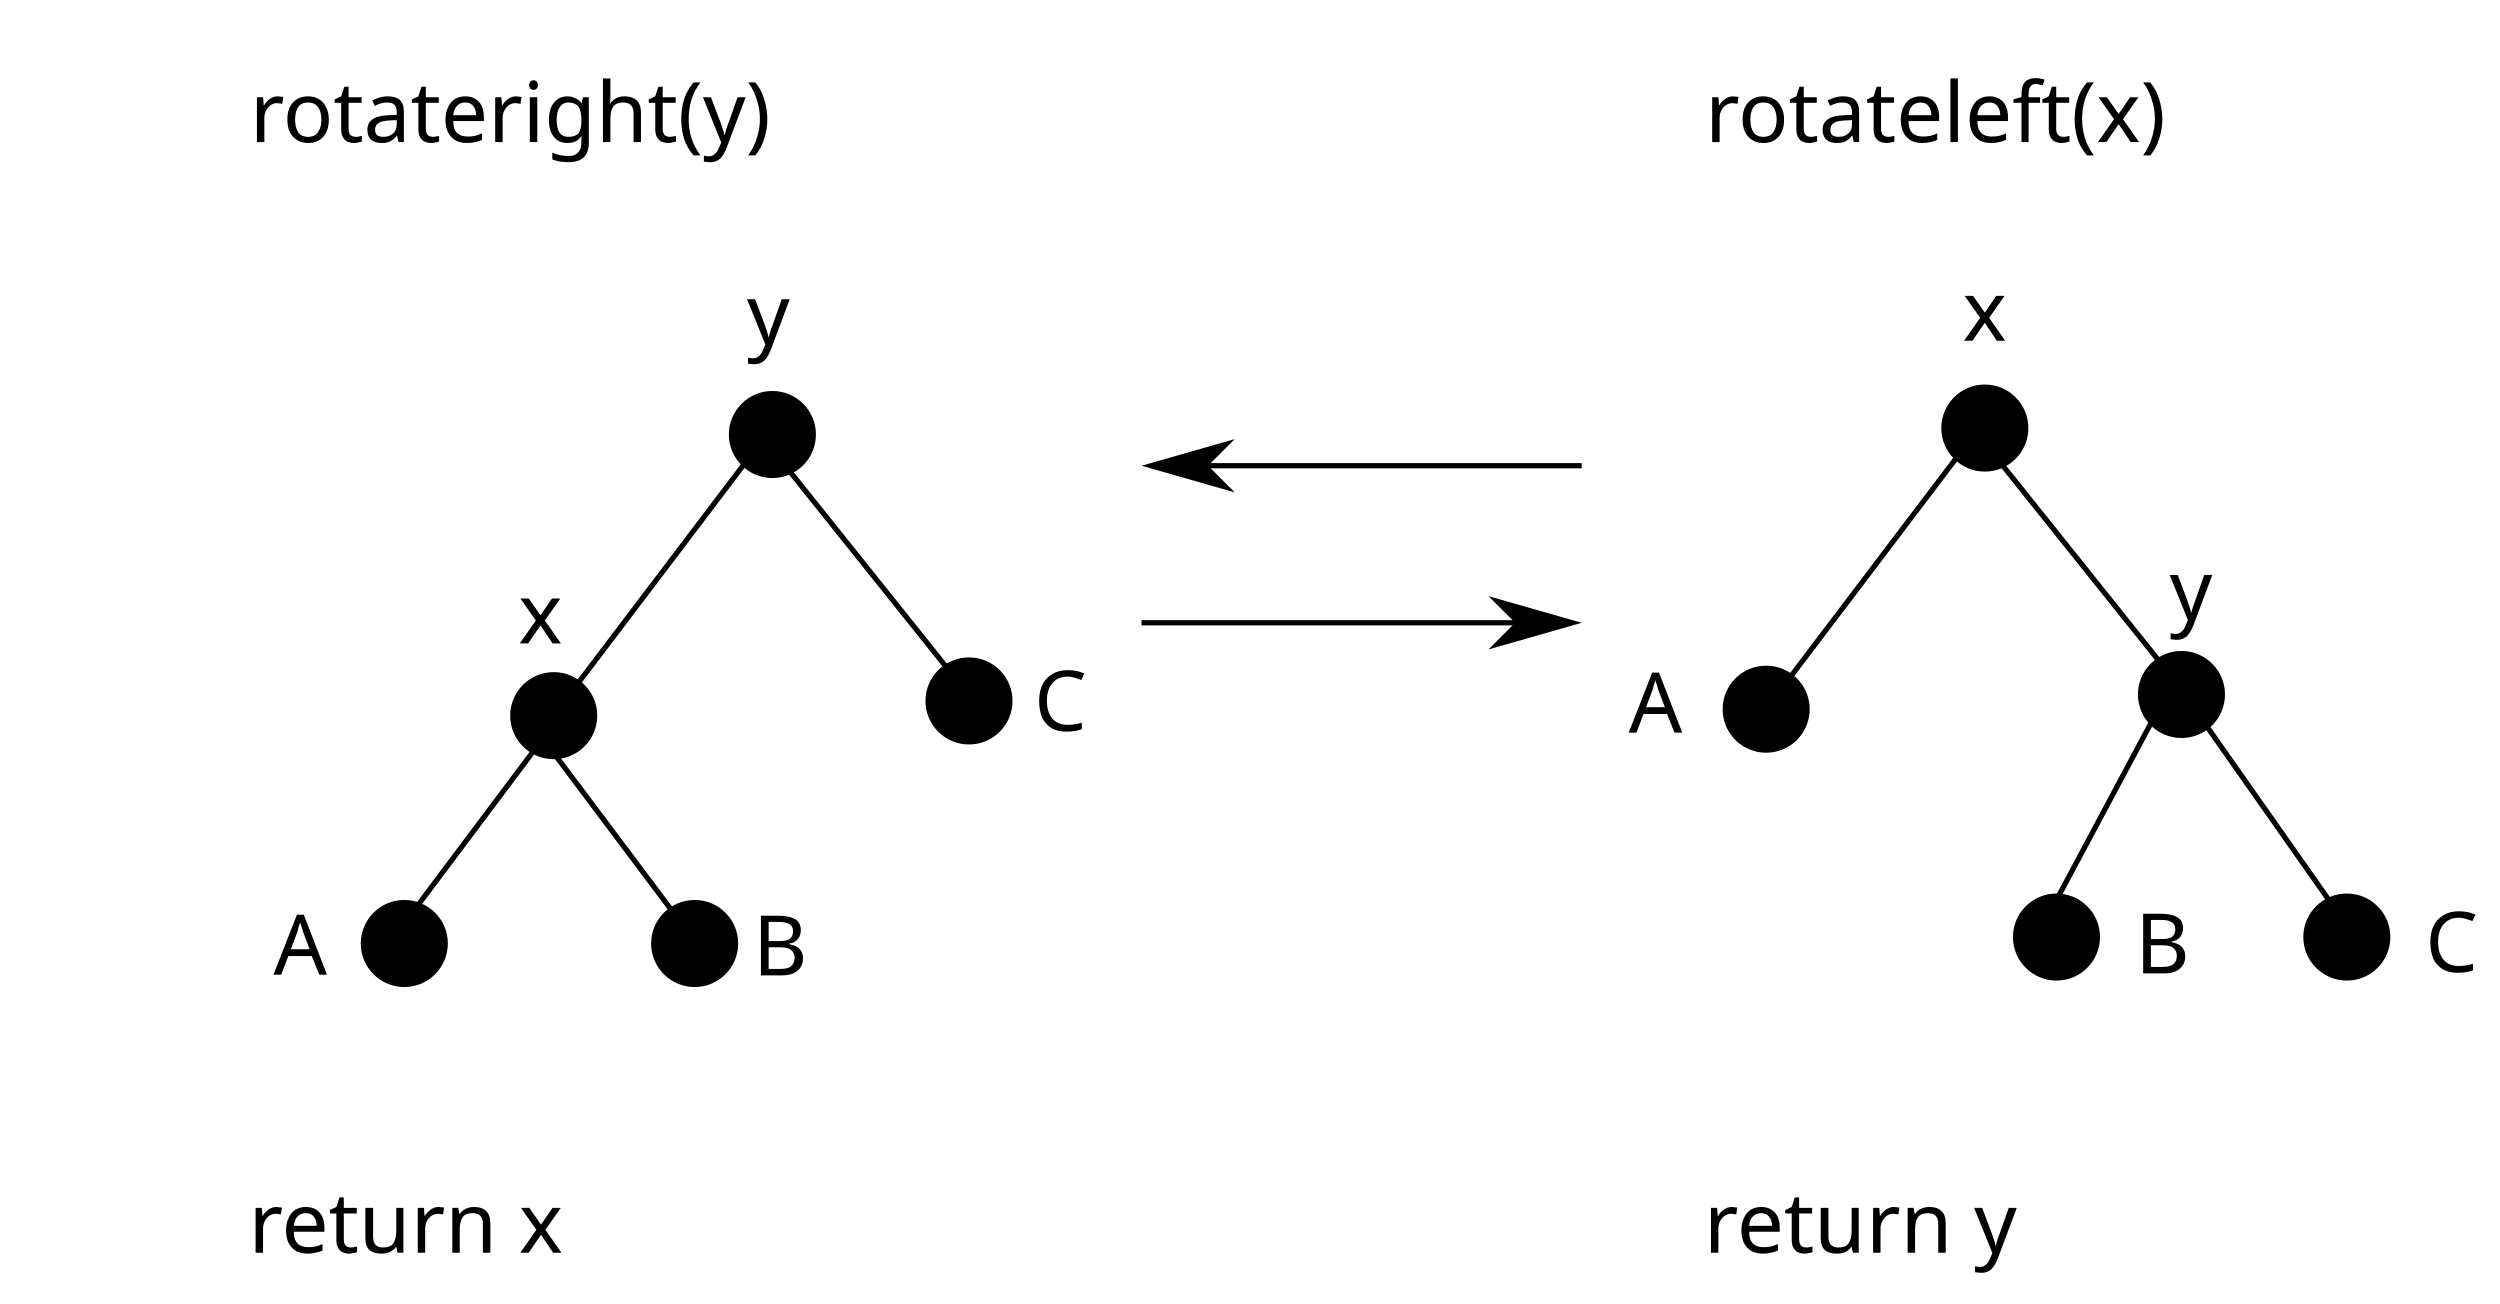
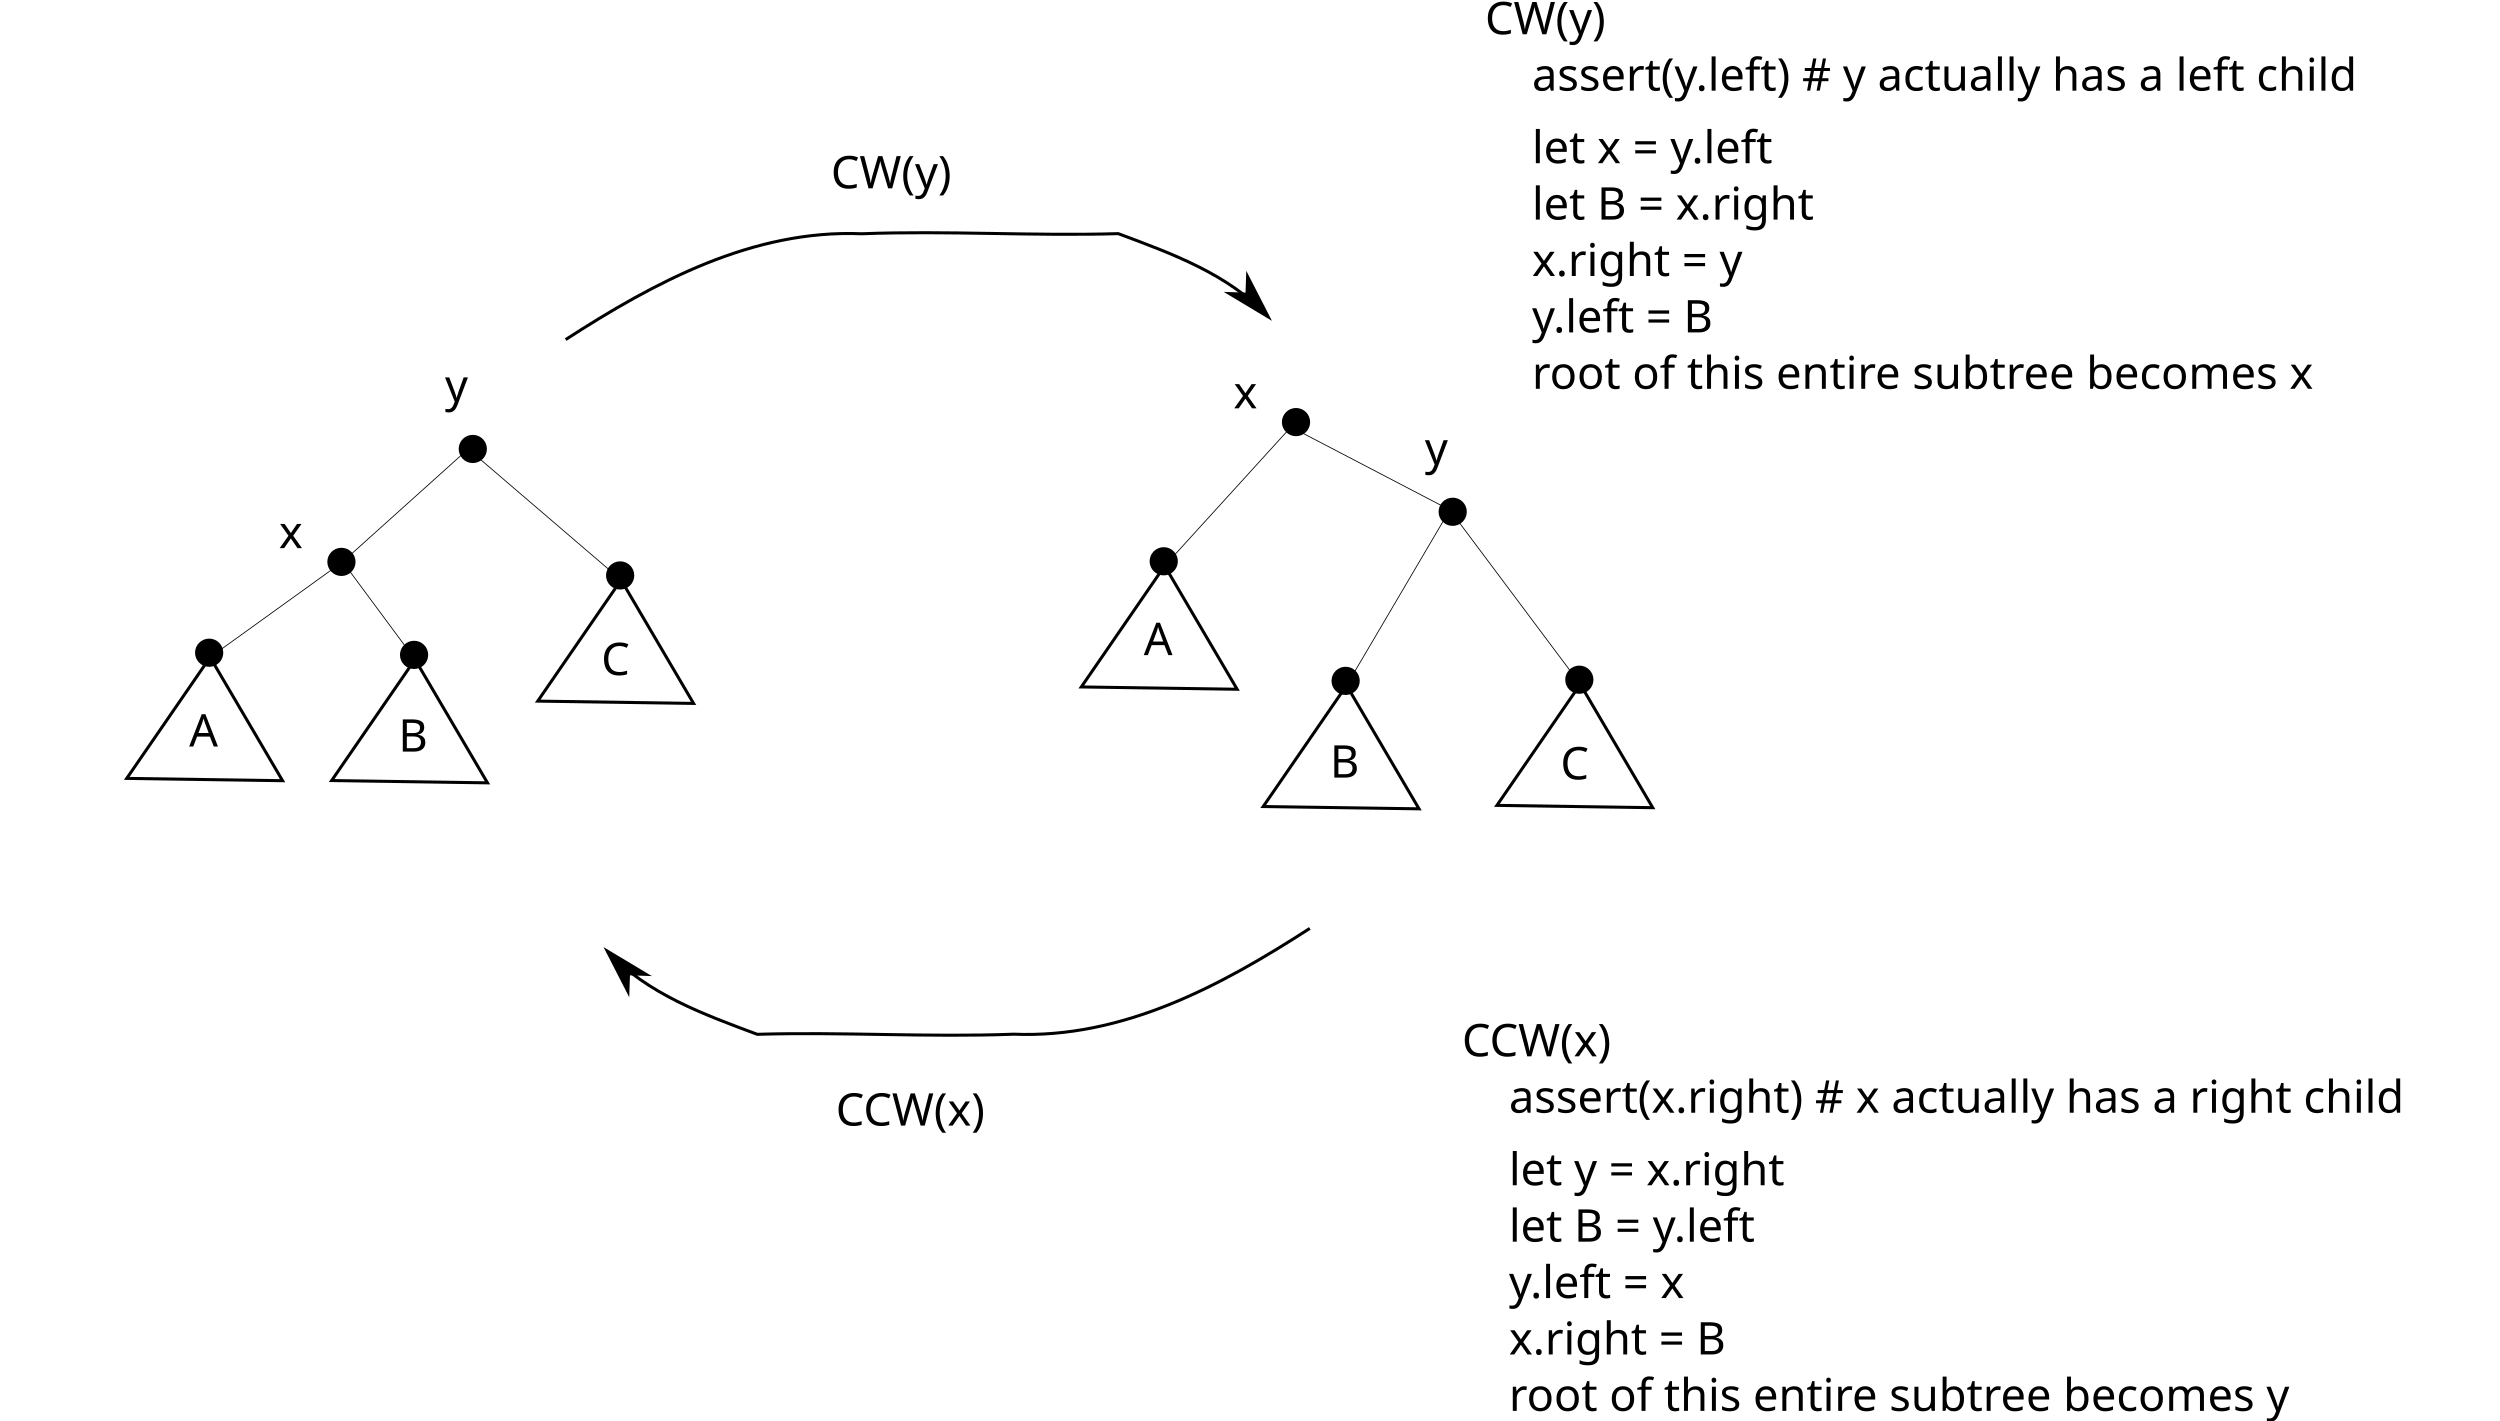
- <svg xmlns="http://www.w3.org/2000/svg" width="126.353mm" height="65.872mm" viewBox="0 0 126.353 65.872" version="1.1" id="svg2438">
-   <defs id="defs2432">
+ <svg xmlns="http://www.w3.org/2000/svg" width="820.81mm" height="466.308mm" viewBox="0 0 820.81 466.308" version="1.1" id="svg8">
+   <defs id="defs2">
    <marker orient="auto" refY="0" refX="0" id="Arrow1Lend" style="overflow:visible">
-       <path id="path1983" d="M 0,0 5,-5 -12.5,0 5,5 Z" style="fill:#000000;fill-opacity:1;fill-rule:evenodd;stroke:#000000;stroke-width:1pt;stroke-opacity:1" transform="matrix(-0.8,0,0,-0.8,-10,0)" />
+       <path id="path1246" d="M 0,0 5,-5 -12.5,0 5,5 Z" style="fill:#000000;fill-opacity:1;fill-rule:evenodd;stroke:#000000;stroke-width:1pt;stroke-opacity:1" transform="matrix(-0.8,0,0,-0.8,-10,0)" />
    </marker>
-     <marker orient="auto" refY="0" refX="0" id="Arrow1Lend-7" style="overflow:visible">
-       <path id="path1983-0" d="M 0,0 5,-5 -12.5,0 5,5 Z" style="fill:#000000;fill-opacity:1;fill-rule:evenodd;stroke:#000000;stroke-width:1pt;stroke-opacity:1" transform="matrix(-0.8,0,0,-0.8,-10,0)" />
+     <marker orient="auto" refY="0" refX="0" id="Arrow1Lend-4" style="overflow:visible">
+       <path id="path1246-4" d="M 0,0 5,-5 -12.5,0 5,5 Z" style="fill:#000000;fill-opacity:1;fill-rule:evenodd;stroke:#000000;stroke-width:1pt;stroke-opacity:1" transform="matrix(-0.8,0,0,-0.8,-10,0)" />
    </marker>
  </defs>
-   <g id="layer1" transform="translate(-30.56152,-96.99834)">
-     <text xml:space="preserve" style="font-style:normal;font-weight:normal;font-size:4.233px;line-height:1.25;font-family:sans-serif;letter-spacing:0px;word-spacing:0px;fill:#000000;fill-opacity:1;stroke:none;stroke-width:0.265;stroke-linecap:butt;stroke-linejoin:round" x="116.74" y="104.183" id="text1813">
-       <tspan id="tspan1811" style="stroke-width:0.265;stroke-linecap:butt;stroke-linejoin:round" x="116.74" y="104.183">rotateleft(x)</tspan>
-       <tspan style="stroke-width:0.265;stroke-linecap:butt;stroke-linejoin:round" x="116.74" y="109.475" id="tspan1815">    </tspan>
+   <g id="layer1" transform="translate(469.9618,356.5016)">
+     <circle style="fill:#000000;fill-opacity:1;stroke:none;stroke-width:0.732;stroke-miterlimit:4;stroke-dasharray:none;stroke-dashoffset:0;stroke-opacity:1;paint-order:stroke markers fill" id="path10" cx="-357.858" cy="-172.02" r="4.634" />
+     <circle style="fill:#000000;fill-opacity:1;stroke:none;stroke-width:0.732;stroke-miterlimit:4;stroke-dasharray:none;stroke-dashoffset:0;stroke-opacity:1;paint-order:stroke markers fill" id="path10-7" cx="-401.289" cy="-142.195" r="4.634" />
+     <path style="fill:none;stroke:#000000;stroke-width:1;stroke-linecap:butt;stroke-linejoin:miter;stroke-miterlimit:4;stroke-dasharray:none;stroke-opacity:1" d="m -400.98,-140.703 -27.37,39.765 51.159,0.757 z" id="path850-3-5" />
+     <circle style="fill:#000000;fill-opacity:1;stroke:none;stroke-width:0.732;stroke-miterlimit:4;stroke-dasharray:none;stroke-dashoffset:0;stroke-opacity:1;paint-order:stroke markers fill" id="path10-7-6" cx="-334.009" cy="-141.488" r="4.634" />
+     <path style="fill:none;stroke:#000000;stroke-width:1;stroke-linecap:butt;stroke-linejoin:miter;stroke-miterlimit:4;stroke-dasharray:none;stroke-opacity:1" d="m -333.7,-139.996 -27.37,39.765 51.159,0.757 z" id="path850-3-5-2" />
+     <circle style="fill:#000000;fill-opacity:1;stroke:none;stroke-width:0.732;stroke-miterlimit:4;stroke-dasharray:none;stroke-dashoffset:0;stroke-opacity:1;paint-order:stroke markers fill" id="path10-7-9" cx="-266.352" cy="-167.568" r="4.634" />
+     <path style="fill:none;stroke:#000000;stroke-width:1;stroke-linecap:butt;stroke-linejoin:miter;stroke-miterlimit:4;stroke-dasharray:none;stroke-opacity:1" d="m -266.043,-166.076 -27.37,39.765 51.159,0.757 z" id="path850-3-5-1" />
+     <circle style="fill:#000000;fill-opacity:1;stroke:none;stroke-width:0.732;stroke-miterlimit:4;stroke-dasharray:none;stroke-dashoffset:0;stroke-opacity:1;paint-order:stroke markers fill" id="path10-2" cx="-314.733" cy="-209.097" r="4.634" />
+     <path style="fill:none;stroke:#000000;stroke-width:0.265px;stroke-linecap:butt;stroke-linejoin:miter;stroke-opacity:1" d="m -357.444,-172.055 -43.536,31.352" id="path923" />
+     <path style="fill:none;stroke:#000000;stroke-width:0.265px;stroke-linecap:butt;stroke-linejoin:miter;stroke-opacity:1" d="m -333.7,-139.996 -23.743,-32.06" id="path925" />
+     <path style="fill:none;stroke:#000000;stroke-width:0.265px;stroke-linecap:butt;stroke-linejoin:miter;stroke-opacity:1" d="m -266.043,-166.076 -50.202,-43.021" id="path927" />
+     <path style="fill:none;stroke:#000000;stroke-width:0.265px;stroke-linecap:butt;stroke-linejoin:miter;stroke-opacity:1" d="m -357.444,-172.055 41.199,-37.042" id="path929" />
+     <text xml:space="preserve" style="font-style:normal;font-weight:normal;font-size:4.233px;line-height:1.25;font-family:sans-serif;letter-spacing:0px;word-spacing:0px;fill:#000000;fill-opacity:1;stroke:none;stroke-width:0.265" x="-407.853" y="-111.388" id="text933">
+       <tspan id="tspan931" x="-407.853" y="-111.388" style="font-size:14.817px;stroke-width:0.265">A</tspan>
    </text>
-     <circle style="fill:#000000;fill-opacity:1;stroke:#000000;stroke-width:0.5;stroke-linecap:butt;stroke-linejoin:round;stroke-miterlimit:4;stroke-dasharray:none;stroke-dashoffset:0;stroke-opacity:1;paint-order:stroke markers fill" id="path1817-92" cx="130.877" cy="118.633" r="1.95" />
-     <path style="fill:none;stroke:#000000;stroke-width:0.265px;stroke-linecap:butt;stroke-linejoin:miter;stroke-opacity:1" d="m 131.527,120.212 8.916,11.145" id="path1819-5" />
-     <path style="fill:none;stroke:#000000;stroke-width:0.265px;stroke-linecap:butt;stroke-linejoin:miter;stroke-opacity:1" d="m 129.67,119.84 -8.73,11.516" id="path1821-7" />
-     <circle style="fill:#000000;fill-opacity:1;stroke:#000000;stroke-width:0.5;stroke-linecap:butt;stroke-linejoin:round;stroke-miterlimit:4;stroke-dasharray:none;stroke-dashoffset:0;stroke-opacity:1;paint-order:stroke markers fill" id="path1817-9-4" cx="140.815" cy="132.099" r="1.95" />
-     <circle style="fill:#000000;fill-opacity:1;stroke:#000000;stroke-width:0.5;stroke-linecap:butt;stroke-linejoin:round;stroke-miterlimit:4;stroke-dasharray:none;stroke-dashoffset:0;stroke-opacity:1;paint-order:stroke markers fill" id="path1817-9-1-45" cx="149.173" cy="144.358" r="1.95" />
-     <text xml:space="preserve" style="font-style:normal;font-weight:normal;font-size:4.233px;line-height:1.25;font-family:sans-serif;letter-spacing:0px;word-spacing:0px;fill:#000000;fill-opacity:1;stroke:none;stroke-width:0.265;stroke-linecap:butt;stroke-linejoin:round" x="153.13" y="146.114" id="text1863-9">
-       <tspan id="tspan1861-3" style="stroke-width:0.265;stroke-linecap:butt;stroke-linejoin:round" x="153.13" y="146.114">C</tspan>
+     <text xml:space="preserve" style="font-style:normal;font-weight:normal;font-size:4.233px;line-height:1.25;font-family:sans-serif;letter-spacing:0px;word-spacing:0px;fill:#000000;fill-opacity:1;stroke:none;stroke-width:0.265" x="-339.151" y="-109.729" id="text933-7">
+       <tspan id="tspan931-0" x="-339.151" y="-109.729" style="font-size:14.817px;stroke-width:0.265">B</tspan>
    </text>
-     <circle style="fill:#000000;fill-opacity:1;stroke:#000000;stroke-width:0.5;stroke-linecap:butt;stroke-linejoin:round;stroke-miterlimit:4;stroke-dasharray:none;stroke-dashoffset:0;stroke-opacity:1;paint-order:stroke markers fill" id="path1817-9-1-5-7" cx="119.825" cy="132.842" r="1.95" />
-     <circle style="fill:#000000;fill-opacity:1;stroke:#000000;stroke-width:0.5;stroke-linecap:butt;stroke-linejoin:round;stroke-miterlimit:4;stroke-dasharray:none;stroke-dashoffset:0;stroke-opacity:1;paint-order:stroke markers fill" id="path1817-9-1-4-0" cx="134.499" cy="144.358" r="1.95" />
-     <text xml:space="preserve" style="font-style:normal;font-weight:normal;font-size:4.233px;line-height:1.25;font-family:sans-serif;letter-spacing:0px;word-spacing:0px;fill:#000000;fill-opacity:1;stroke:none;stroke-width:0.265;stroke-linecap:butt;stroke-linejoin:round" x="112.879" y="134.024" id="text1892-8">
-       <tspan id="tspan1890-1" style="stroke-width:0.265;stroke-linecap:butt;stroke-linejoin:round" x="112.879" y="134.024">A</tspan>
+     <text xml:space="preserve" style="font-style:normal;font-weight:normal;font-size:4.233px;line-height:1.25;font-family:sans-serif;letter-spacing:0px;word-spacing:0px;fill:#000000;fill-opacity:1;stroke:none;stroke-width:0.265" x="-272.554" y="-134.852" id="text933-7-9">
+       <tspan id="tspan931-0-3" x="-272.554" y="-134.852" style="font-size:14.817px;stroke-width:0.265">C</tspan>
    </text>
-     <text xml:space="preserve" style="font-style:normal;font-weight:normal;font-size:4.233px;line-height:1.25;font-family:sans-serif;letter-spacing:0px;word-spacing:0px;fill:#000000;fill-opacity:1;stroke:none;stroke-width:0.265;stroke-linecap:butt;stroke-linejoin:round" x="138.473" y="146.199" id="text1896-9">
-       <tspan id="tspan1894-9" style="stroke-width:0.265;stroke-linecap:butt;stroke-linejoin:round" x="138.473" y="146.199">B</tspan>
+     <text xml:space="preserve" style="font-style:normal;font-weight:normal;font-size:4.233px;line-height:1.25;font-family:sans-serif;letter-spacing:0px;word-spacing:0px;fill:#000000;fill-opacity:1;stroke:none;stroke-width:0.265" x="-378.393" y="-176.546" id="text933-7-6">
+       <tspan id="tspan931-0-0" x="-378.393" y="-176.546" style="font-size:14.817px;stroke-width:0.265">x</tspan>
    </text>
-     <path style="fill:none;stroke:#000000;stroke-width:0.265px;stroke-linecap:butt;stroke-linejoin:miter;stroke-opacity:1" d="m 133.464,144.422 6.979,-13.066 9.181,13.066" id="path1968" />
-     <text xml:space="preserve" style="font-style:normal;font-weight:normal;font-size:4.233px;line-height:1.25;font-family:sans-serif;letter-spacing:0px;word-spacing:0px;fill:#000000;fill-opacity:1;stroke:none;stroke-width:0.265;stroke-linecap:butt;stroke-linejoin:round" x="140.218" y="128.318" id="text1972">
-       <tspan id="tspan1970" style="stroke-width:0.265;stroke-linecap:butt;stroke-linejoin:round" x="140.218" y="128.318">y</tspan>
+     <text xml:space="preserve" style="font-style:normal;font-weight:normal;font-size:4.233px;line-height:1.25;font-family:sans-serif;letter-spacing:0px;word-spacing:0px;fill:#000000;fill-opacity:1;stroke:none;stroke-width:0.265" x="-323.87" y="-224.655" id="text933-7-62">
+       <tspan id="tspan931-0-6" x="-323.87" y="-224.655" style="font-size:14.817px;stroke-width:0.265">y</tspan>
    </text>
-     <text xml:space="preserve" style="font-style:normal;font-weight:normal;font-size:4.233px;line-height:1.25;font-family:sans-serif;letter-spacing:0px;word-spacing:0px;fill:#000000;fill-opacity:1;stroke:none;stroke-width:0.265;stroke-linecap:butt;stroke-linejoin:round" x="129.749" y="114.219" id="text1976">
-       <tspan id="tspan1974" style="stroke-width:0.265;stroke-linecap:butt;stroke-linejoin:round" x="129.749" y="114.219">x</tspan>
+     <circle style="fill:#000000;fill-opacity:1;stroke:none;stroke-width:0.732;stroke-miterlimit:4;stroke-dasharray:none;stroke-dashoffset:0;stroke-opacity:1;paint-order:stroke markers fill" id="path10-4" cx="-44.448" cy="-217.917" r="4.634" />
+     <circle style="fill:#000000;fill-opacity:1;stroke:none;stroke-width:0.732;stroke-miterlimit:4;stroke-dasharray:none;stroke-dashoffset:0;stroke-opacity:1;paint-order:stroke markers fill" id="path10-7-7" cx="-87.879" cy="-172.218" r="4.634" />
+     <path style="fill:none;stroke:#000000;stroke-width:1;stroke-linecap:butt;stroke-linejoin:miter;stroke-miterlimit:4;stroke-dasharray:none;stroke-opacity:1" d="m -87.571,-170.726 -27.37,39.765 51.159,0.757 z" id="path850-3-5-8" />
+     <circle style="fill:#000000;fill-opacity:1;stroke:none;stroke-width:0.732;stroke-miterlimit:4;stroke-dasharray:none;stroke-dashoffset:0;stroke-opacity:1;paint-order:stroke markers fill" id="path10-7-6-4" cx="-28.159" cy="-132.956" r="4.634" />
+     <path style="fill:none;stroke:#000000;stroke-width:1;stroke-linecap:butt;stroke-linejoin:miter;stroke-miterlimit:4;stroke-dasharray:none;stroke-opacity:1" d="m -27.85,-131.464 -27.37,39.765 51.159,0.757 z" id="path850-3-5-2-5" />
+     <circle style="fill:#000000;fill-opacity:1;stroke:none;stroke-width:0.732;stroke-miterlimit:4;stroke-dasharray:none;stroke-dashoffset:0;stroke-opacity:1;paint-order:stroke markers fill" id="path10-7-9-0" cx="48.57" cy="-133.334" r="4.634" />
+     <path style="fill:none;stroke:#000000;stroke-width:1;stroke-linecap:butt;stroke-linejoin:miter;stroke-miterlimit:4;stroke-dasharray:none;stroke-opacity:1" d="m 48.879,-131.842 -27.37,39.765 51.159,0.757 z" id="path850-3-5-1-3" />
+     <circle style="fill:#000000;fill-opacity:1;stroke:none;stroke-width:0.732;stroke-miterlimit:4;stroke-dasharray:none;stroke-dashoffset:0;stroke-opacity:1;paint-order:stroke markers fill" id="path10-2-6" cx="6.993" cy="-188.471" r="4.634" />
+     <text xml:space="preserve" style="font-style:normal;font-weight:normal;font-size:4.233px;line-height:1.25;font-family:sans-serif;letter-spacing:0px;word-spacing:0px;fill:#000000;fill-opacity:1;stroke:none;stroke-width:0.265" x="-94.444" y="-141.41" id="text933-2">
+       <tspan id="tspan931-06" x="-94.444" y="-141.41" style="font-size:14.817px;stroke-width:0.265">A</tspan>
    </text>
-     <path style="fill:none;stroke:#000000;stroke-width:0.265px;stroke-linecap:butt;stroke-linejoin:miter;stroke-opacity:1;marker-end:url(#Arrow1Lend)" d="M 110.502,120.537 H 88.77" id="path1978" />
-     <text xml:space="preserve" style="font-style:normal;font-weight:normal;font-size:4.233px;line-height:1.25;font-family:sans-serif;letter-spacing:0px;word-spacing:0px;fill:#000000;fill-opacity:1;stroke:none;stroke-width:0.265;stroke-linecap:butt;stroke-linejoin:round" x="116.676" y="160.316" id="text2378">
-       <tspan id="tspan2376" style="stroke-width:0.265;stroke-linecap:butt;stroke-linejoin:round" x="116.676" y="160.316">return y</tspan>
+     <text xml:space="preserve" style="font-style:normal;font-weight:normal;font-size:4.233px;line-height:1.25;font-family:sans-serif;letter-spacing:0px;word-spacing:0px;fill:#000000;fill-opacity:1;stroke:none;stroke-width:0.265" x="-33.301" y="-101.198" id="text933-7-1">
+       <tspan id="tspan931-0-5" x="-33.301" y="-101.198" style="font-size:14.817px;stroke-width:0.265">B</tspan>
    </text>
-     <circle style="fill:#000000;fill-opacity:1;stroke:#000000;stroke-width:0.5;stroke-linecap:butt;stroke-linejoin:round;stroke-miterlimit:4;stroke-dasharray:none;stroke-dashoffset:0;stroke-opacity:1;paint-order:stroke markers fill" id="path1817-92-8" cx="69.599" cy="118.959" r="1.95" />
-     <path style="fill:none;stroke:#000000;stroke-width:0.265px;stroke-linecap:butt;stroke-linejoin:miter;stroke-opacity:1" d="m 70.249,120.537 8.916,11.145" id="path1819-5-7" />
-     <path style="fill:none;stroke:#000000;stroke-width:0.265px;stroke-linecap:butt;stroke-linejoin:miter;stroke-opacity:1" d="m 68.391,120.166 -8.73,11.516" id="path1821-7-2" />
-     <circle style="fill:#000000;fill-opacity:1;stroke:#000000;stroke-width:0.5;stroke-linecap:butt;stroke-linejoin:round;stroke-miterlimit:4;stroke-dasharray:none;stroke-dashoffset:0;stroke-opacity:1;paint-order:stroke markers fill" id="path1817-9-4-8" cx="79.536" cy="132.425" r="1.95" />
-     <circle style="fill:#000000;fill-opacity:1;stroke:#000000;stroke-width:0.5;stroke-linecap:butt;stroke-linejoin:round;stroke-miterlimit:4;stroke-dasharray:none;stroke-dashoffset:0;stroke-opacity:1;paint-order:stroke markers fill" id="path1817-9-1-45-2" cx="65.67" cy="144.684" r="1.95" />
-     <text xml:space="preserve" style="font-style:normal;font-weight:normal;font-size:4.233px;line-height:1.25;font-family:sans-serif;letter-spacing:0px;word-spacing:0px;fill:#000000;fill-opacity:1;stroke:none;stroke-width:0.265;stroke-linecap:butt;stroke-linejoin:round" x="82.818" y="133.929" id="text1863-9-9">
-       <tspan id="tspan1861-3-9" style="stroke-width:0.265;stroke-linecap:butt;stroke-linejoin:round" x="82.818" y="133.929">C</tspan>
+     <text xml:space="preserve" style="font-style:normal;font-weight:normal;font-size:4.233px;line-height:1.25;font-family:sans-serif;letter-spacing:0px;word-spacing:0px;fill:#000000;fill-opacity:1;stroke:none;stroke-width:0.265" x="42.367" y="-100.619" id="text933-7-9-5">
+       <tspan id="tspan931-0-3-4" x="42.367" y="-100.619" style="font-size:14.817px;stroke-width:0.265">C</tspan>
    </text>
-     <circle style="fill:#000000;fill-opacity:1;stroke:#000000;stroke-width:0.5;stroke-linecap:butt;stroke-linejoin:round;stroke-miterlimit:4;stroke-dasharray:none;stroke-dashoffset:0;stroke-opacity:1;paint-order:stroke markers fill" id="path1817-9-1-5-7-6" cx="58.547" cy="133.168" r="1.95" />
-     <circle style="fill:#000000;fill-opacity:1;stroke:#000000;stroke-width:0.5;stroke-linecap:butt;stroke-linejoin:round;stroke-miterlimit:4;stroke-dasharray:none;stroke-dashoffset:0;stroke-opacity:1;paint-order:stroke markers fill" id="path1817-9-1-4-0-0" cx="50.996" cy="144.684" r="1.95" />
-     <text xml:space="preserve" style="font-style:normal;font-weight:normal;font-size:4.233px;line-height:1.25;font-family:sans-serif;letter-spacing:0px;word-spacing:0px;fill:#000000;fill-opacity:1;stroke:none;stroke-width:0.265;stroke-linecap:butt;stroke-linejoin:round" x="44.382" y="146.256" id="text1892-8-2">
-       <tspan id="tspan1890-1-7" style="stroke-width:0.265;stroke-linecap:butt;stroke-linejoin:round" x="44.382" y="146.256">A</tspan>
+     <text xml:space="preserve" style="font-style:normal;font-weight:normal;font-size:4.233px;line-height:1.25;font-family:sans-serif;letter-spacing:0px;word-spacing:0px;fill:#000000;fill-opacity:1;stroke:none;stroke-width:0.265" x="-64.984" y="-222.444" id="text933-7-6-7">
+       <tspan id="tspan931-0-0-6" x="-64.984" y="-222.444" style="font-size:14.817px;stroke-width:0.265">x</tspan>
    </text>
-     <text xml:space="preserve" style="font-style:normal;font-weight:normal;font-size:4.233px;line-height:1.25;font-family:sans-serif;letter-spacing:0px;word-spacing:0px;fill:#000000;fill-opacity:1;stroke:none;stroke-width:0.265;stroke-linecap:butt;stroke-linejoin:round" x="68.615" y="146.298" id="text1896-9-6">
-       <tspan id="tspan1894-9-1" style="stroke-width:0.265;stroke-linecap:butt;stroke-linejoin:round" x="68.615" y="146.298">B</tspan>
+     <text xml:space="preserve" style="font-style:normal;font-weight:normal;font-size:4.233px;line-height:1.25;font-family:sans-serif;letter-spacing:0px;word-spacing:0px;fill:#000000;fill-opacity:1;stroke:none;stroke-width:0.265" x="-2.145" y="-204.028" id="text933-7-62-5">
+       <tspan id="tspan931-0-6-6" x="-2.145" y="-204.028" style="font-size:14.817px;stroke-width:0.265">y</tspan>
    </text>
-     <text xml:space="preserve" style="font-style:normal;font-weight:normal;font-size:4.233px;line-height:1.25;font-family:sans-serif;letter-spacing:0px;word-spacing:0px;fill:#000000;fill-opacity:1;stroke:none;stroke-width:0.265;stroke-linecap:butt;stroke-linejoin:round" x="68.319" y="114.394" id="text1972-2">
-       <tspan id="tspan1970-1" style="stroke-width:0.265;stroke-linecap:butt;stroke-linejoin:round" x="68.319" y="114.394">y</tspan>
+     <path style="fill:none;stroke:#000000;stroke-width:0.265px;stroke-linecap:butt;stroke-linejoin:miter;stroke-opacity:1" d="m -87.571,-170.726 41.457,-45.566" id="path1143" />
+     <path style="fill:none;stroke:#000000;stroke-width:0.265px;stroke-linecap:butt;stroke-linejoin:miter;stroke-opacity:1" d="M -27.85,-131.464 6.048,-189.077" id="path1145" />
+     <path style="fill:none;stroke:#000000;stroke-width:0.265px;stroke-linecap:butt;stroke-linejoin:miter;stroke-opacity:1" d="M 48.879,-131.842 6.048,-189.077" id="path1147" />
+     <path style="fill:none;stroke:#000000;stroke-width:0.265px;stroke-linecap:butt;stroke-linejoin:miter;stroke-opacity:1" d="m -46.113,-216.292 52.161,27.214" id="path1149" />
+     <path style="fill:none;stroke:#000000;stroke-width:1;stroke-linecap:butt;stroke-linejoin:miter;stroke-miterlimit:4;stroke-dasharray:none;stroke-opacity:1;marker-end:url(#Arrow1Lend)" d="m -284.238,-245.018 c 29.175,-18.852 61.395,-36.208 97.209,-34.734 28.068,-1.074 56.148,0.792 84.219,-0.04 17.539,6.55 36.022,13.197 49.137,27.214" id="path1218" />
+     <text xml:space="preserve" style="font-style:normal;font-weight:normal;font-size:4.233px;line-height:1.25;font-family:sans-serif;letter-spacing:0px;word-spacing:0px;fill:#000000;fill-opacity:1;stroke:none;stroke-width:0.265" x="-197.152" y="-294.668" id="text933-7-62-54">
+       <tspan id="tspan931-0-6-7" x="-197.152" y="-294.668" style="font-size:14.817px;stroke-width:0.265">CW(y)</tspan>
    </text>
-     <text xml:space="preserve" style="font-style:normal;font-weight:normal;font-size:4.233px;line-height:1.25;font-family:sans-serif;letter-spacing:0px;word-spacing:0px;fill:#000000;fill-opacity:1;stroke:none;stroke-width:0.265;stroke-linecap:butt;stroke-linejoin:round" x="56.754" y="129.513" id="text1976-5">
-       <tspan id="tspan1974-9" style="stroke-width:0.265;stroke-linecap:butt;stroke-linejoin:round" x="56.754" y="129.513">x</tspan>
+     <path style="fill:none;stroke:#000000;stroke-width:1;stroke-linecap:butt;stroke-linejoin:miter;stroke-miterlimit:4;stroke-dasharray:none;stroke-opacity:1;marker-end:url(#Arrow1Lend-4)" d="m -39.916,-51.686 c -29.175,18.852 -61.395,36.208 -97.209,34.734 -28.068,1.074 -56.148,-0.792 -84.219,0.04 -17.539,-6.55 -36.022,-13.197 -49.137,-27.214" id="path1218-3" />
+     <text xml:space="preserve" style="font-style:normal;font-weight:normal;font-size:4.233px;line-height:1.25;font-family:sans-serif;letter-spacing:0px;word-spacing:0px;fill:#000000;fill-opacity:1;stroke:none;stroke-width:0.265" x="-195.555" y="13.063" id="text933-7-62-54-0">
+       <tspan id="tspan931-0-6-7-7" x="-195.555" y="13.063" style="font-size:14.817px;stroke-width:0.265">CCW(x)</tspan>
    </text>
-     <path style="fill:none;stroke:#000000;stroke-width:0.265px;stroke-linecap:butt;stroke-linejoin:miter;stroke-opacity:1" d="m 57.998,134.328 -7.937,10.583" id="path999" />
-     <path style="fill:none;stroke:#000000;stroke-width:0.265px;stroke-linecap:butt;stroke-linejoin:miter;stroke-opacity:1" d="m 57.998,134.328 7.937,10.583" id="path1001" />
-     <text xml:space="preserve" style="font-style:normal;font-weight:normal;font-size:4.233px;line-height:1.25;font-family:sans-serif;letter-spacing:0px;word-spacing:0px;fill:#000000;fill-opacity:1;stroke:none;stroke-width:0.265;stroke-linecap:butt;stroke-linejoin:round" x="43.186" y="104.183" id="text1813-1">
-       <tspan id="tspan1811-0" style="stroke-width:0.265;stroke-linecap:butt;stroke-linejoin:round" x="43.186" y="104.183">rotateright(y)</tspan>
-       <tspan style="stroke-width:0.265;stroke-linecap:butt;stroke-linejoin:round" x="43.186" y="109.475" id="tspan1815-7">    </tspan>
+     <text xml:space="preserve" style="font-style:normal;font-weight:normal;font-size:4.233px;line-height:1.25;font-family:sans-serif;letter-spacing:0px;word-spacing:0px;fill:#000000;fill-opacity:1;stroke:none;stroke-width:0.265" x="17.623" y="-345.259" id="text933-7-62-54-8">
+       <tspan id="tspan931-0-6-7-6" x="17.623" y="-345.259" style="font-size:14.817px;stroke-width:0.265">CW(y)</tspan>
+       <tspan x="17.623" y="-326.738" style="font-size:14.817px;stroke-width:0.265" id="tspan1802">    assert(y.left) # y actually has a left child</tspan>
+       <tspan x="17.623" y="-317.581" style="font-size:14.817px;stroke-width:0.265" id="tspan1790" />
+       <tspan x="17.623" y="-302.926" style="font-size:14.817px;stroke-width:0.265" id="tspan1792">    let x = y.left</tspan>
+       <tspan x="17.623" y="-284.405" style="font-size:14.817px;stroke-width:0.265" id="tspan1794">    let B = x.right</tspan>
+       <tspan x="17.623" y="-265.884" style="font-size:14.817px;stroke-width:0.265" id="tspan1796">    x.right = y</tspan>
+       <tspan x="17.623" y="-247.363" style="font-size:14.817px;stroke-width:0.265" id="tspan1798">    y.left = B</tspan>
+       <tspan x="17.623" y="-228.842" style="font-size:14.817px;stroke-width:0.265" id="tspan1800">    root of this entire subtree becomes x</tspan>
    </text>
-     <text xml:space="preserve" style="font-style:normal;font-weight:normal;font-size:4.233px;line-height:1.25;font-family:sans-serif;letter-spacing:0px;word-spacing:0px;fill:#000000;fill-opacity:1;stroke:none;stroke-width:0.265;stroke-linecap:butt;stroke-linejoin:round" x="43.122" y="160.316" id="text2378-5">
-       <tspan id="tspan2376-8" style="stroke-width:0.265;stroke-linecap:butt;stroke-linejoin:round" x="43.122" y="160.316">return x</tspan>
+     <text xml:space="preserve" style="font-style:normal;font-weight:normal;font-size:4.233px;line-height:1.25;font-family:sans-serif;letter-spacing:0px;word-spacing:0px;fill:#000000;fill-opacity:1;stroke:none;stroke-width:0.265" x="10.051" y="-9.692" id="text933-7-62-54-8-8">
+       <tspan id="tspan931-0-6-7-6-8" x="10.051" y="-9.692" style="font-size:14.817px;stroke-width:0.265">CCW(x)</tspan>
+       <tspan x="10.051" y="8.829" style="font-size:14.817px;stroke-width:0.265" id="tspan1802-4">    assert(x.right) # x actually has a right child</tspan>
+       <tspan x="10.051" y="17.986" style="font-size:14.817px;stroke-width:0.265" id="tspan1790-3" />
+       <tspan x="10.051" y="32.641" style="font-size:14.817px;stroke-width:0.265" id="tspan1792-1">    let y = x.right</tspan>
+       <tspan x="10.051" y="51.162" style="font-size:14.817px;stroke-width:0.265" id="tspan1794-4">    let B = y.left</tspan>
+       <tspan x="10.051" y="69.683" style="font-size:14.817px;stroke-width:0.265" id="tspan1796-9">    y.left = x</tspan>
+       <tspan x="10.051" y="88.204" style="font-size:14.817px;stroke-width:0.265" id="tspan1798-2">    x.right = B</tspan>
+       <tspan x="10.051" y="106.725" style="font-size:14.817px;stroke-width:0.265" id="tspan1800-0">    root of this entire subtree becomes y</tspan>
    </text>
-     <path style="fill:none;stroke:#000000;stroke-width:0.265px;stroke-linecap:butt;stroke-linejoin:miter;stroke-opacity:1;marker-end:url(#Arrow1Lend-7)" d="M 88.256,128.475 H 109.988" id="path1978-4" />
  </g>
</svg>
